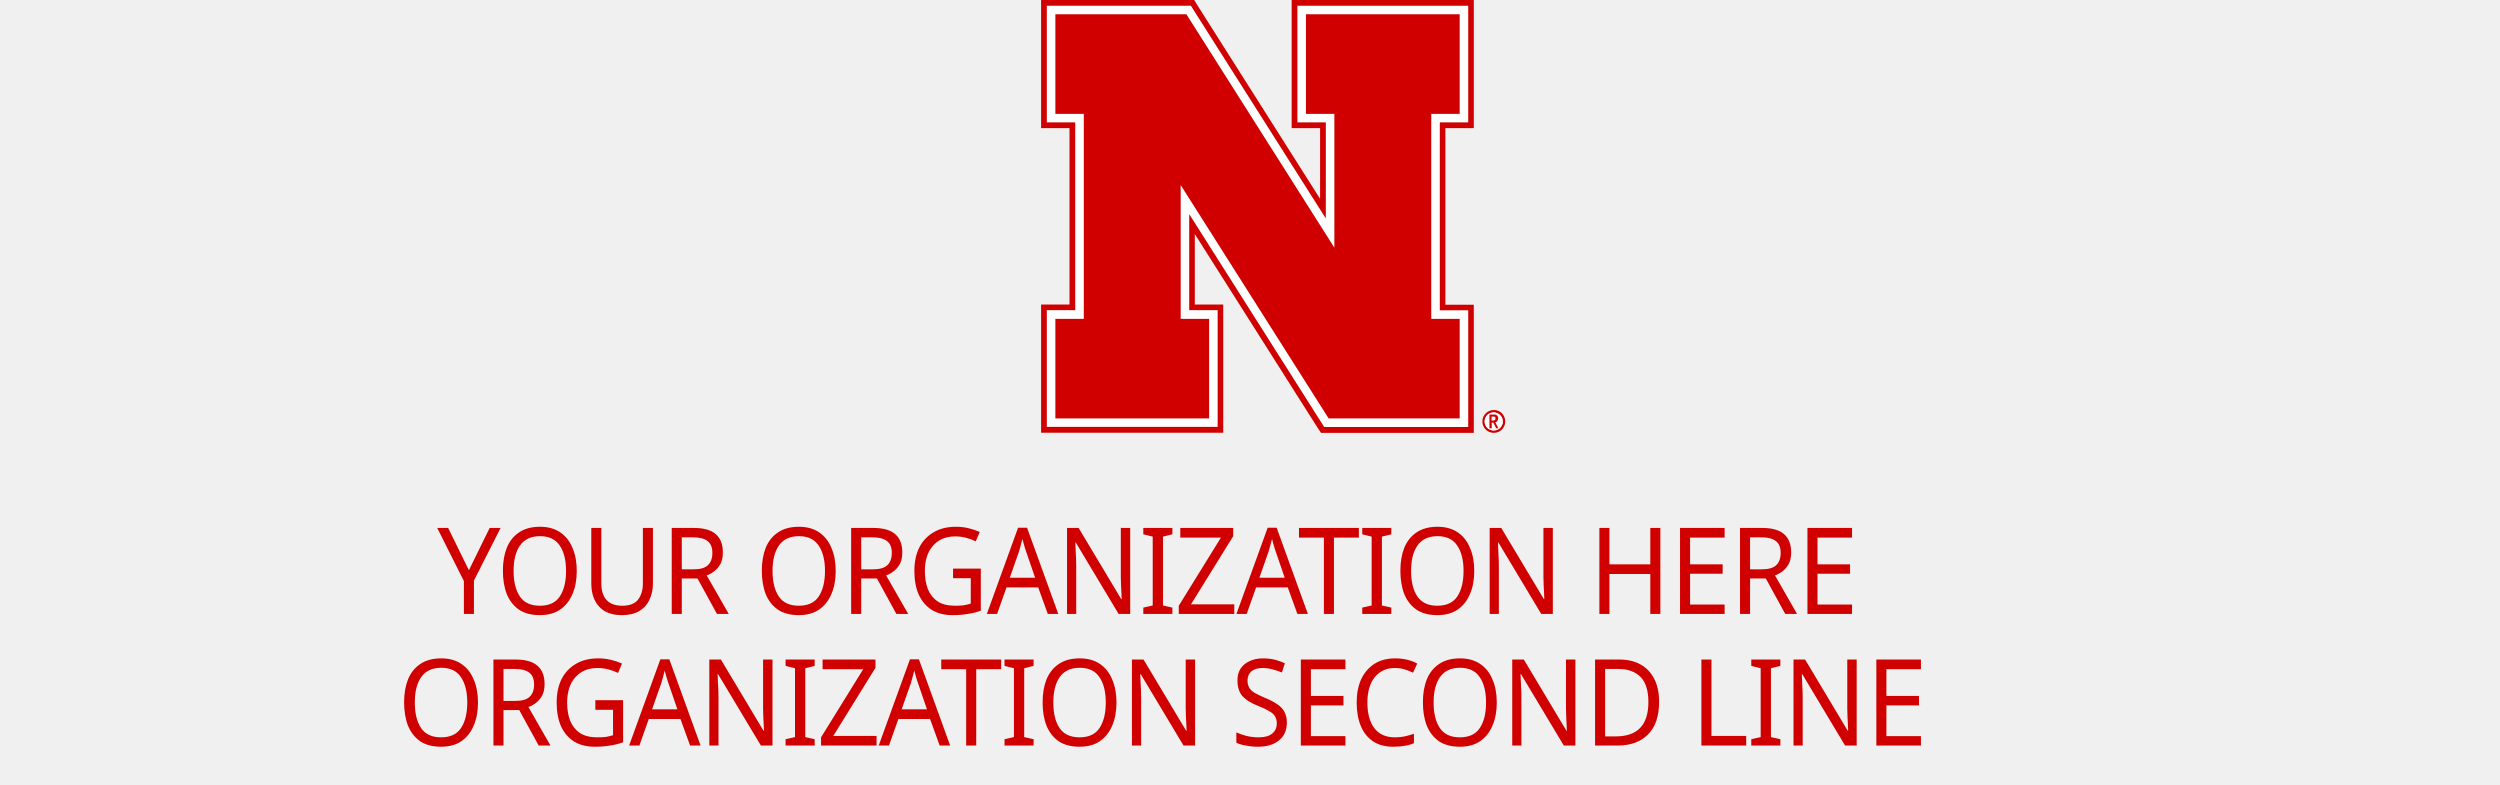
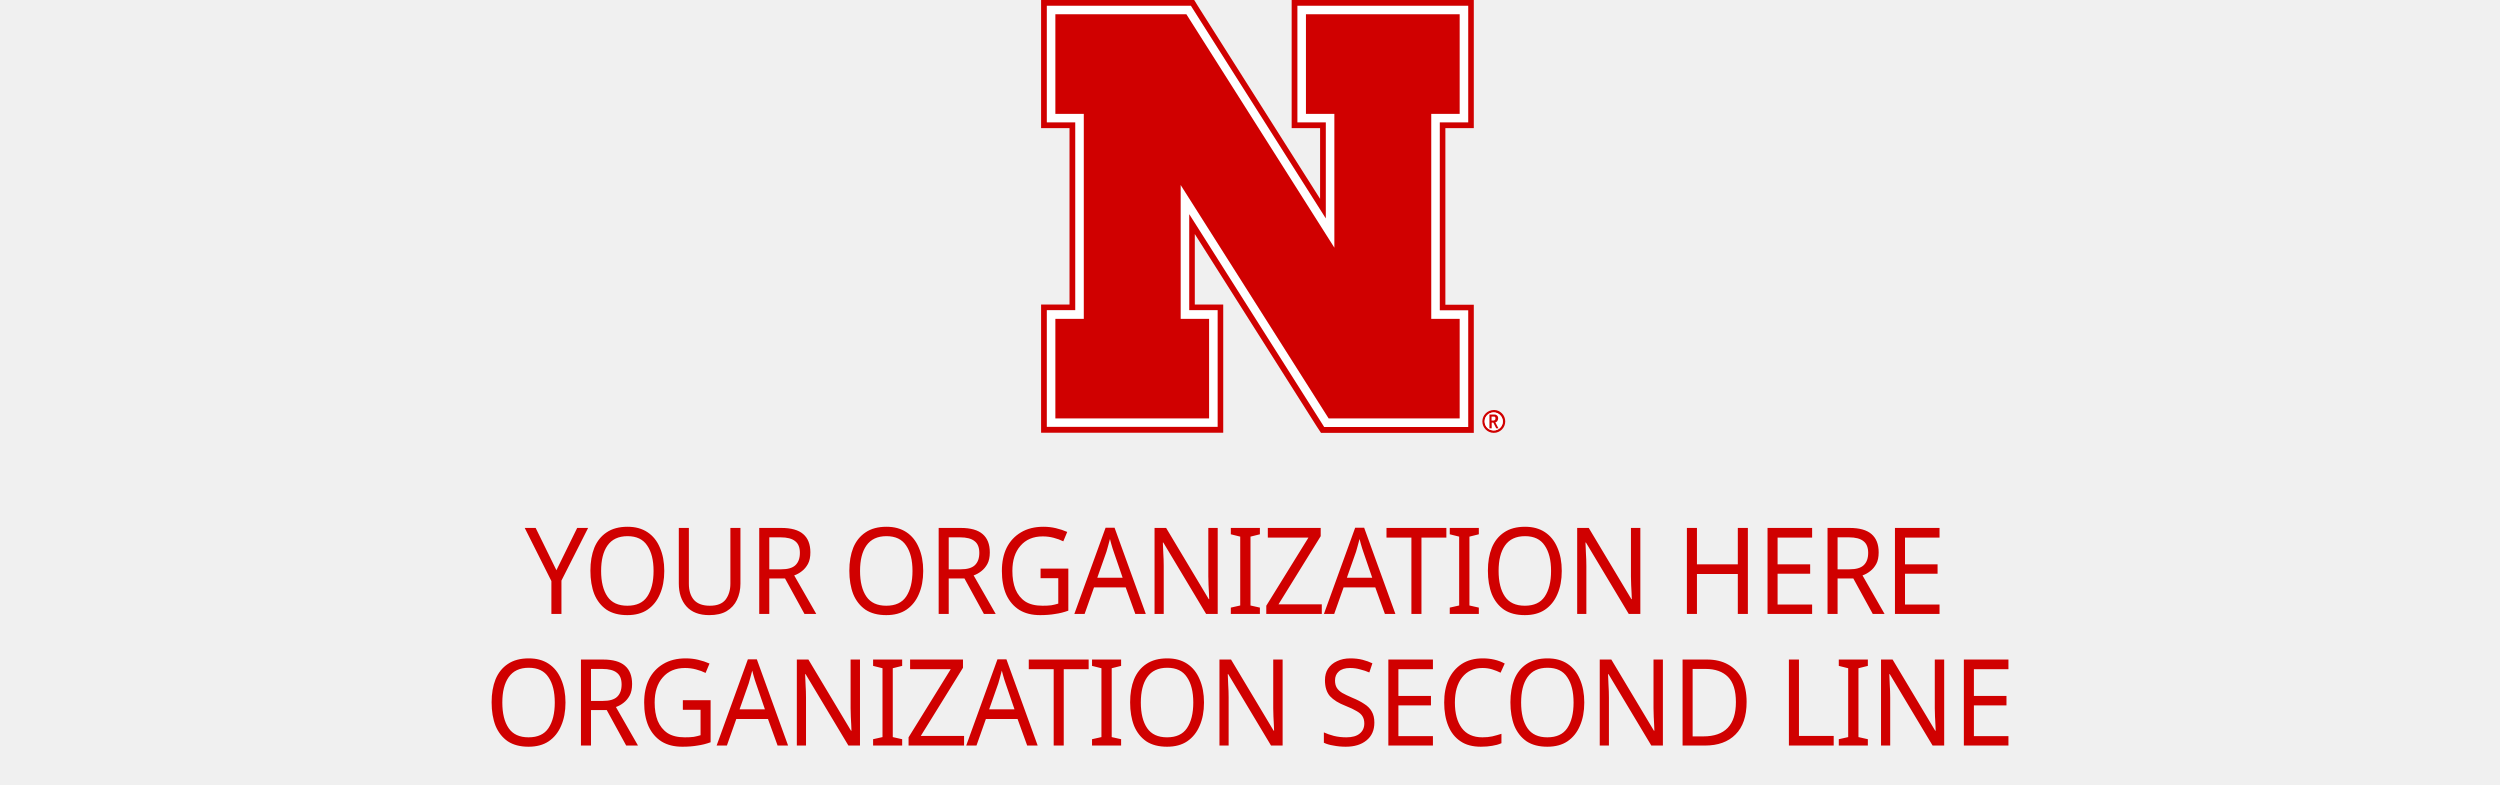
<svg xmlns="http://www.w3.org/2000/svg" data-name="v_org_2" viewBox="0 0 166.22 52.15">
  <g>
    <path class="n_main_color" d="M99.32,28.62c-.34,0-.61-.26-.61-.6s.27-.6,.61-.6c.32,0,.6,.28,.6,.6s-.27,.6-.6,.6m.02-1.36c-.44,0-.78,.34-.78,.76s.34,.76,.76,.76,.76-.34,.76-.76-.34-.76-.74-.76" fill="#d00000" />
    <path class="n_secondary_color" d="M99.32,28.62c-.34,0-.61-.26-.61-.6s.27-.6,.61-.6c.32,0,.6,.28,.6,.6,0,.34-.27,.6-.6,.6" fill="#fff" />
    <g>
      <path class="n_secondary_color" d="M80.39,21.2v6.62h-10.22v-6.62h1.89V7.57h-1.89V.95h8.71l9.84,15.52V7.57h-1.89V.95h10.22V7.57h-1.89v13.63h1.89v6.62h-8.71l-9.84-15.52v8.9h1.89ZM97.05,.38h-10.79v7.76h1.89v6.38L79.35,.64l-.15-.27h-9.6v7.76h1.89v12.49h-1.89v7.76h11.36v-7.76h-1.89v-6.38l8.8,13.88,.17,.27h9.58v-7.76h-1.89V8.14h1.89V.38h-.57Z" fill="#fff" />
      <polygon class="n_main_color" points="88.72 16.47 78.88 .95 70.17 .95 70.17 7.57 72.06 7.57 72.06 21.2 70.17 21.2 70.17 27.82 80.39 27.82 80.39 21.2 78.5 21.2 78.5 12.3 88.34 27.82 97.05 27.82 97.05 21.2 95.16 21.2 95.16 7.57 97.05 7.57 97.05 .95 86.83 .95 86.83 7.57 88.72 7.57 88.72 16.47" fill="#d00000" />
      <path class="n_main_color" d="M97.62,.95v7.19h-1.89v12.49h1.89v7.76h-9.58l-.17-.27-8.8-13.88v6.38h1.89v7.76h-11.36v-7.76h1.89V8.14h-1.89V.38h9.58l.17,.27,8.8,13.87v-6.38h-1.89V.38h11.36V.95Zm-.57-.95h-11.17V8.52h1.89v4.7L79.67,.44l-.27-.44h-10.18V8.52h1.89v11.73h-1.89v8.52h12.11v-8.52h-1.89v-4.69l8.1,12.78,.29,.44h10.16v-8.52h-1.89V8.52h1.89V0h-.94Zm2.2,27.96h.07c.07-.02,.11-.05,.11-.15,0-.06-.02-.09-.07-.11h-.19v.26h.08Zm-.23-.4h.27c.11,0,.15,0,.21,.04,.07,.04,.11,.11,.11,.21,0,.08-.02,.13-.06,.19-.02,.04-.05,.04-.11,.08h-.02l.21,.4h-.15l-.19-.38h-.11v.38h-.15v-.91Z" fill="#d00000" />
    </g>
  </g>
-   <text style="text-align: center; transform-origin: center center;" text-anchor="middle" transform="scale(.93 1)" class="text_main_color" fill="#d00000" font-family="Oswald-Medium, Oswald" font-size="8" letter-spacing="-.02em">
-     <tspan class="org_first_line" x="83.11" y="40.82">YOUR ORGANIZATION HERE</tspan>
-     <tspan class="org_second_line" x="83.11" y="49.57">ORGANIZATION SECOND LINE</tspan>
+   <text style="text-align: center;" text-anchor="middle" transform="translate(83.11,0) scale(.93 1)" class="text_main_color" fill="#d00000" font-family="Oswald-Medium, Oswald" font-size="8" letter-spacing="-.02em">
+     <tspan class="org_first_line" x="0" y="40.82">YOUR ORGANIZATION HERE</tspan>
+     <tspan class="org_second_line" x="0" y="49.57">ORGANIZATION SECOND LINE</tspan>
  </text>
</svg>
